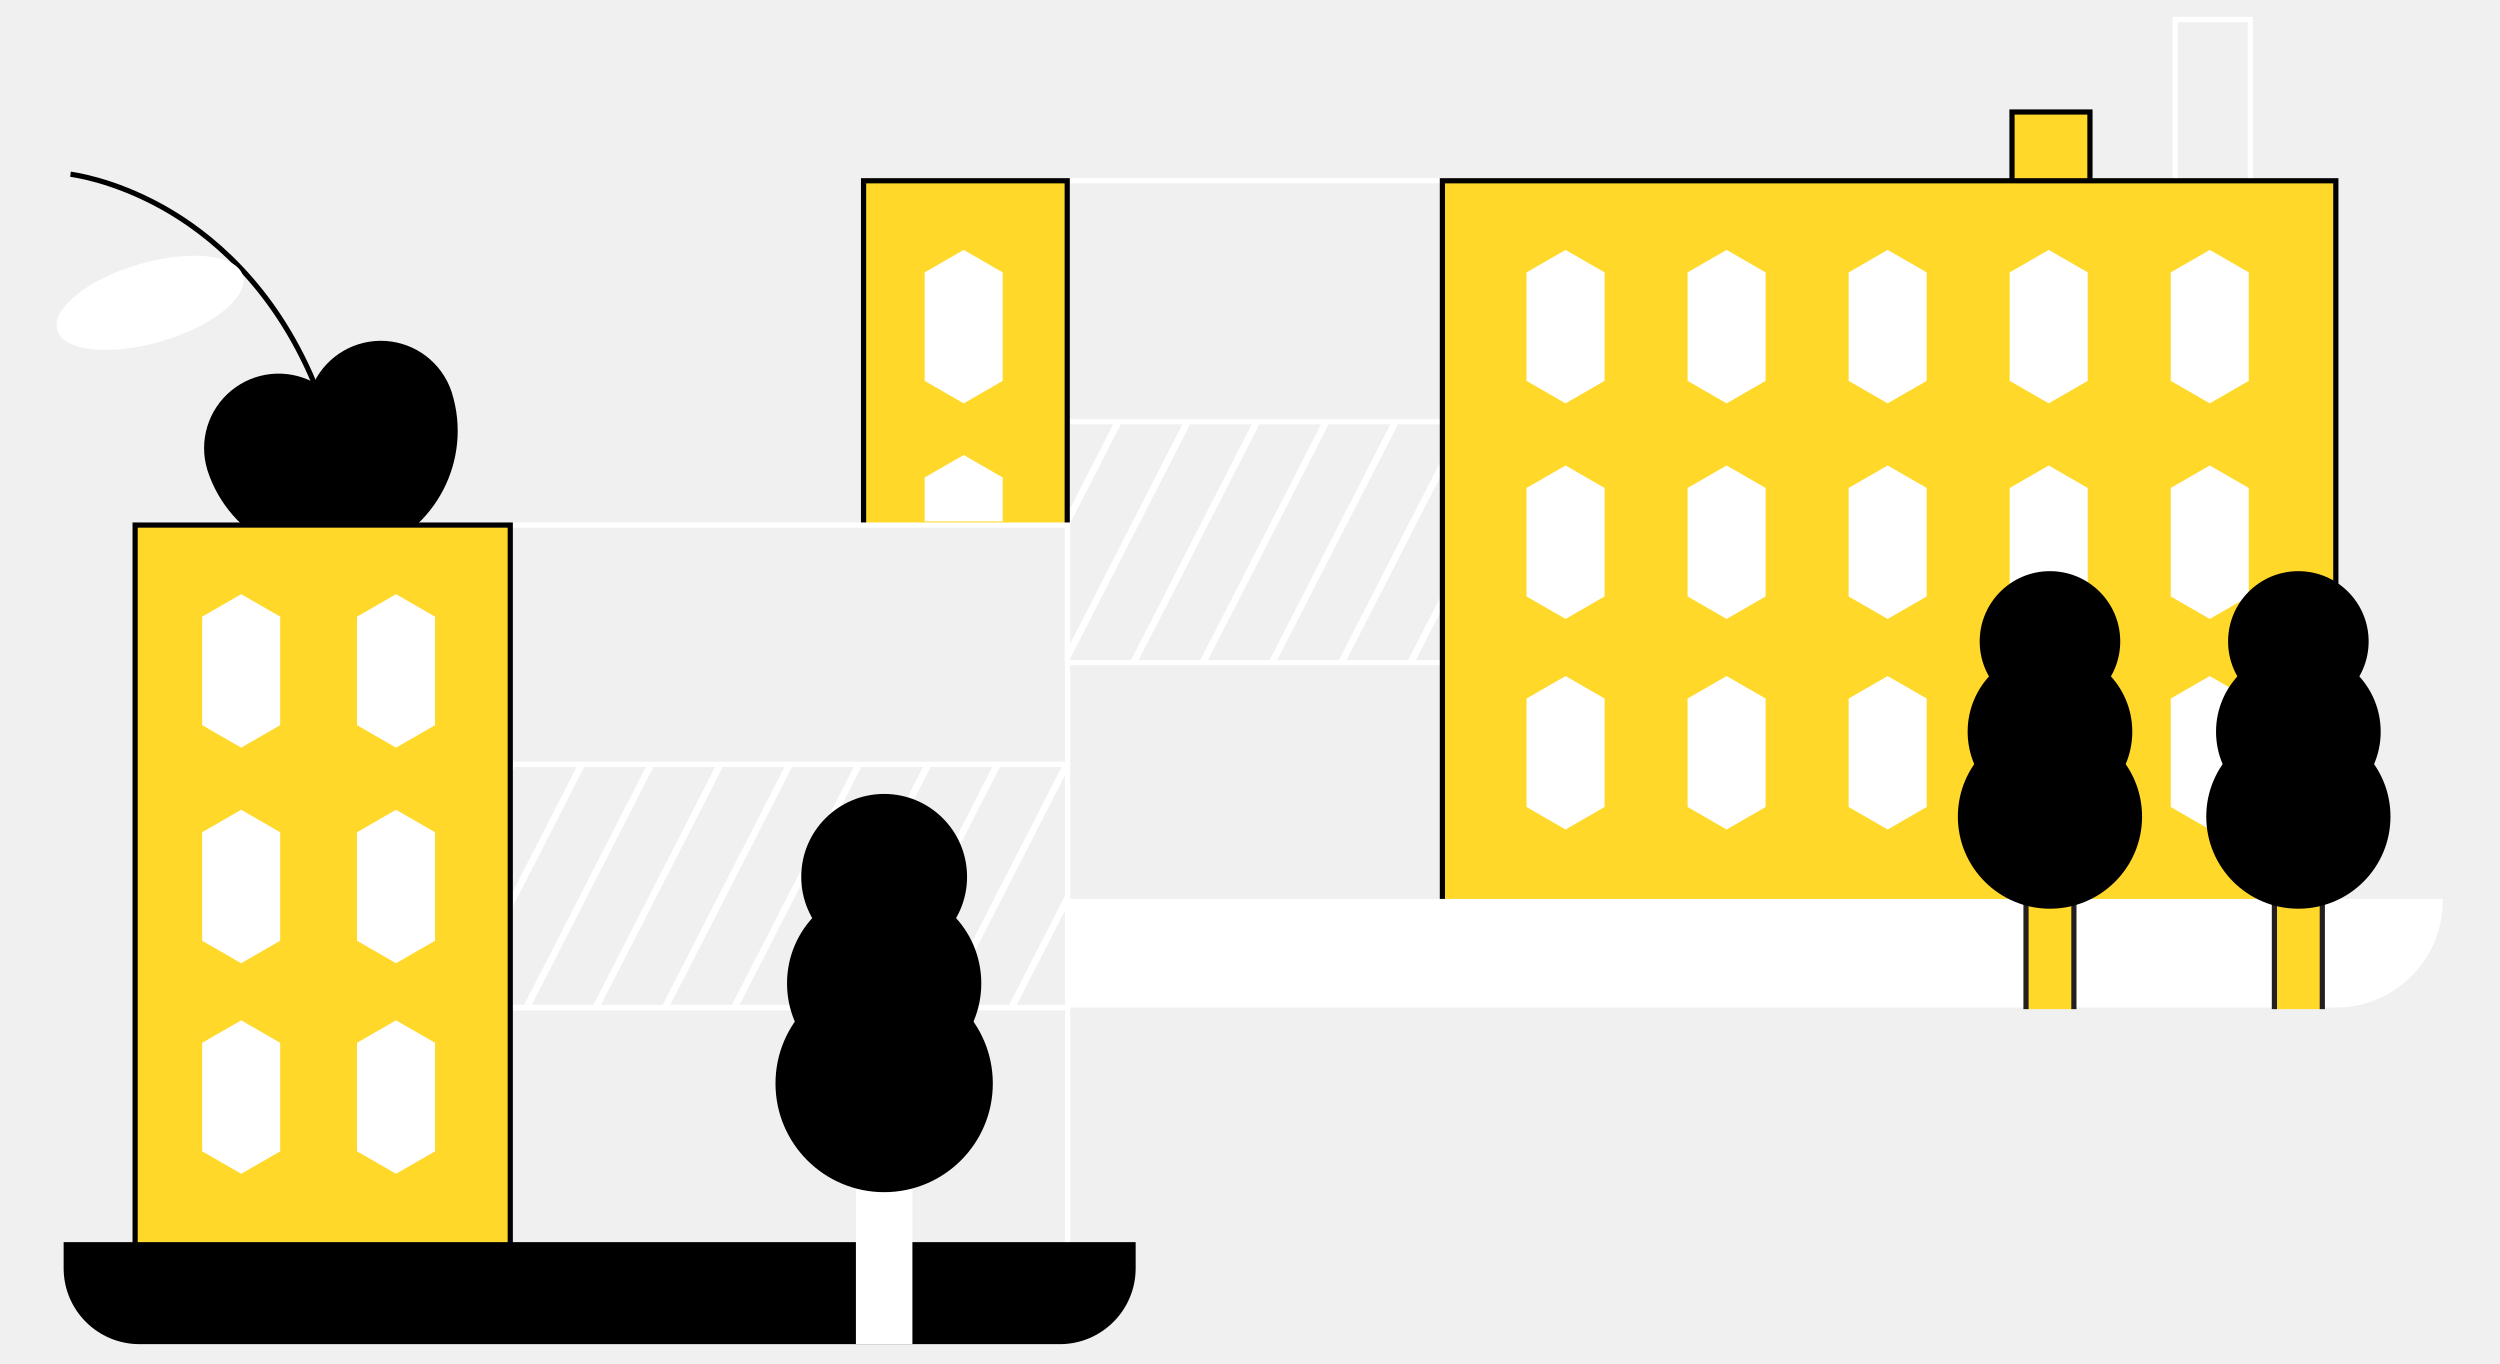
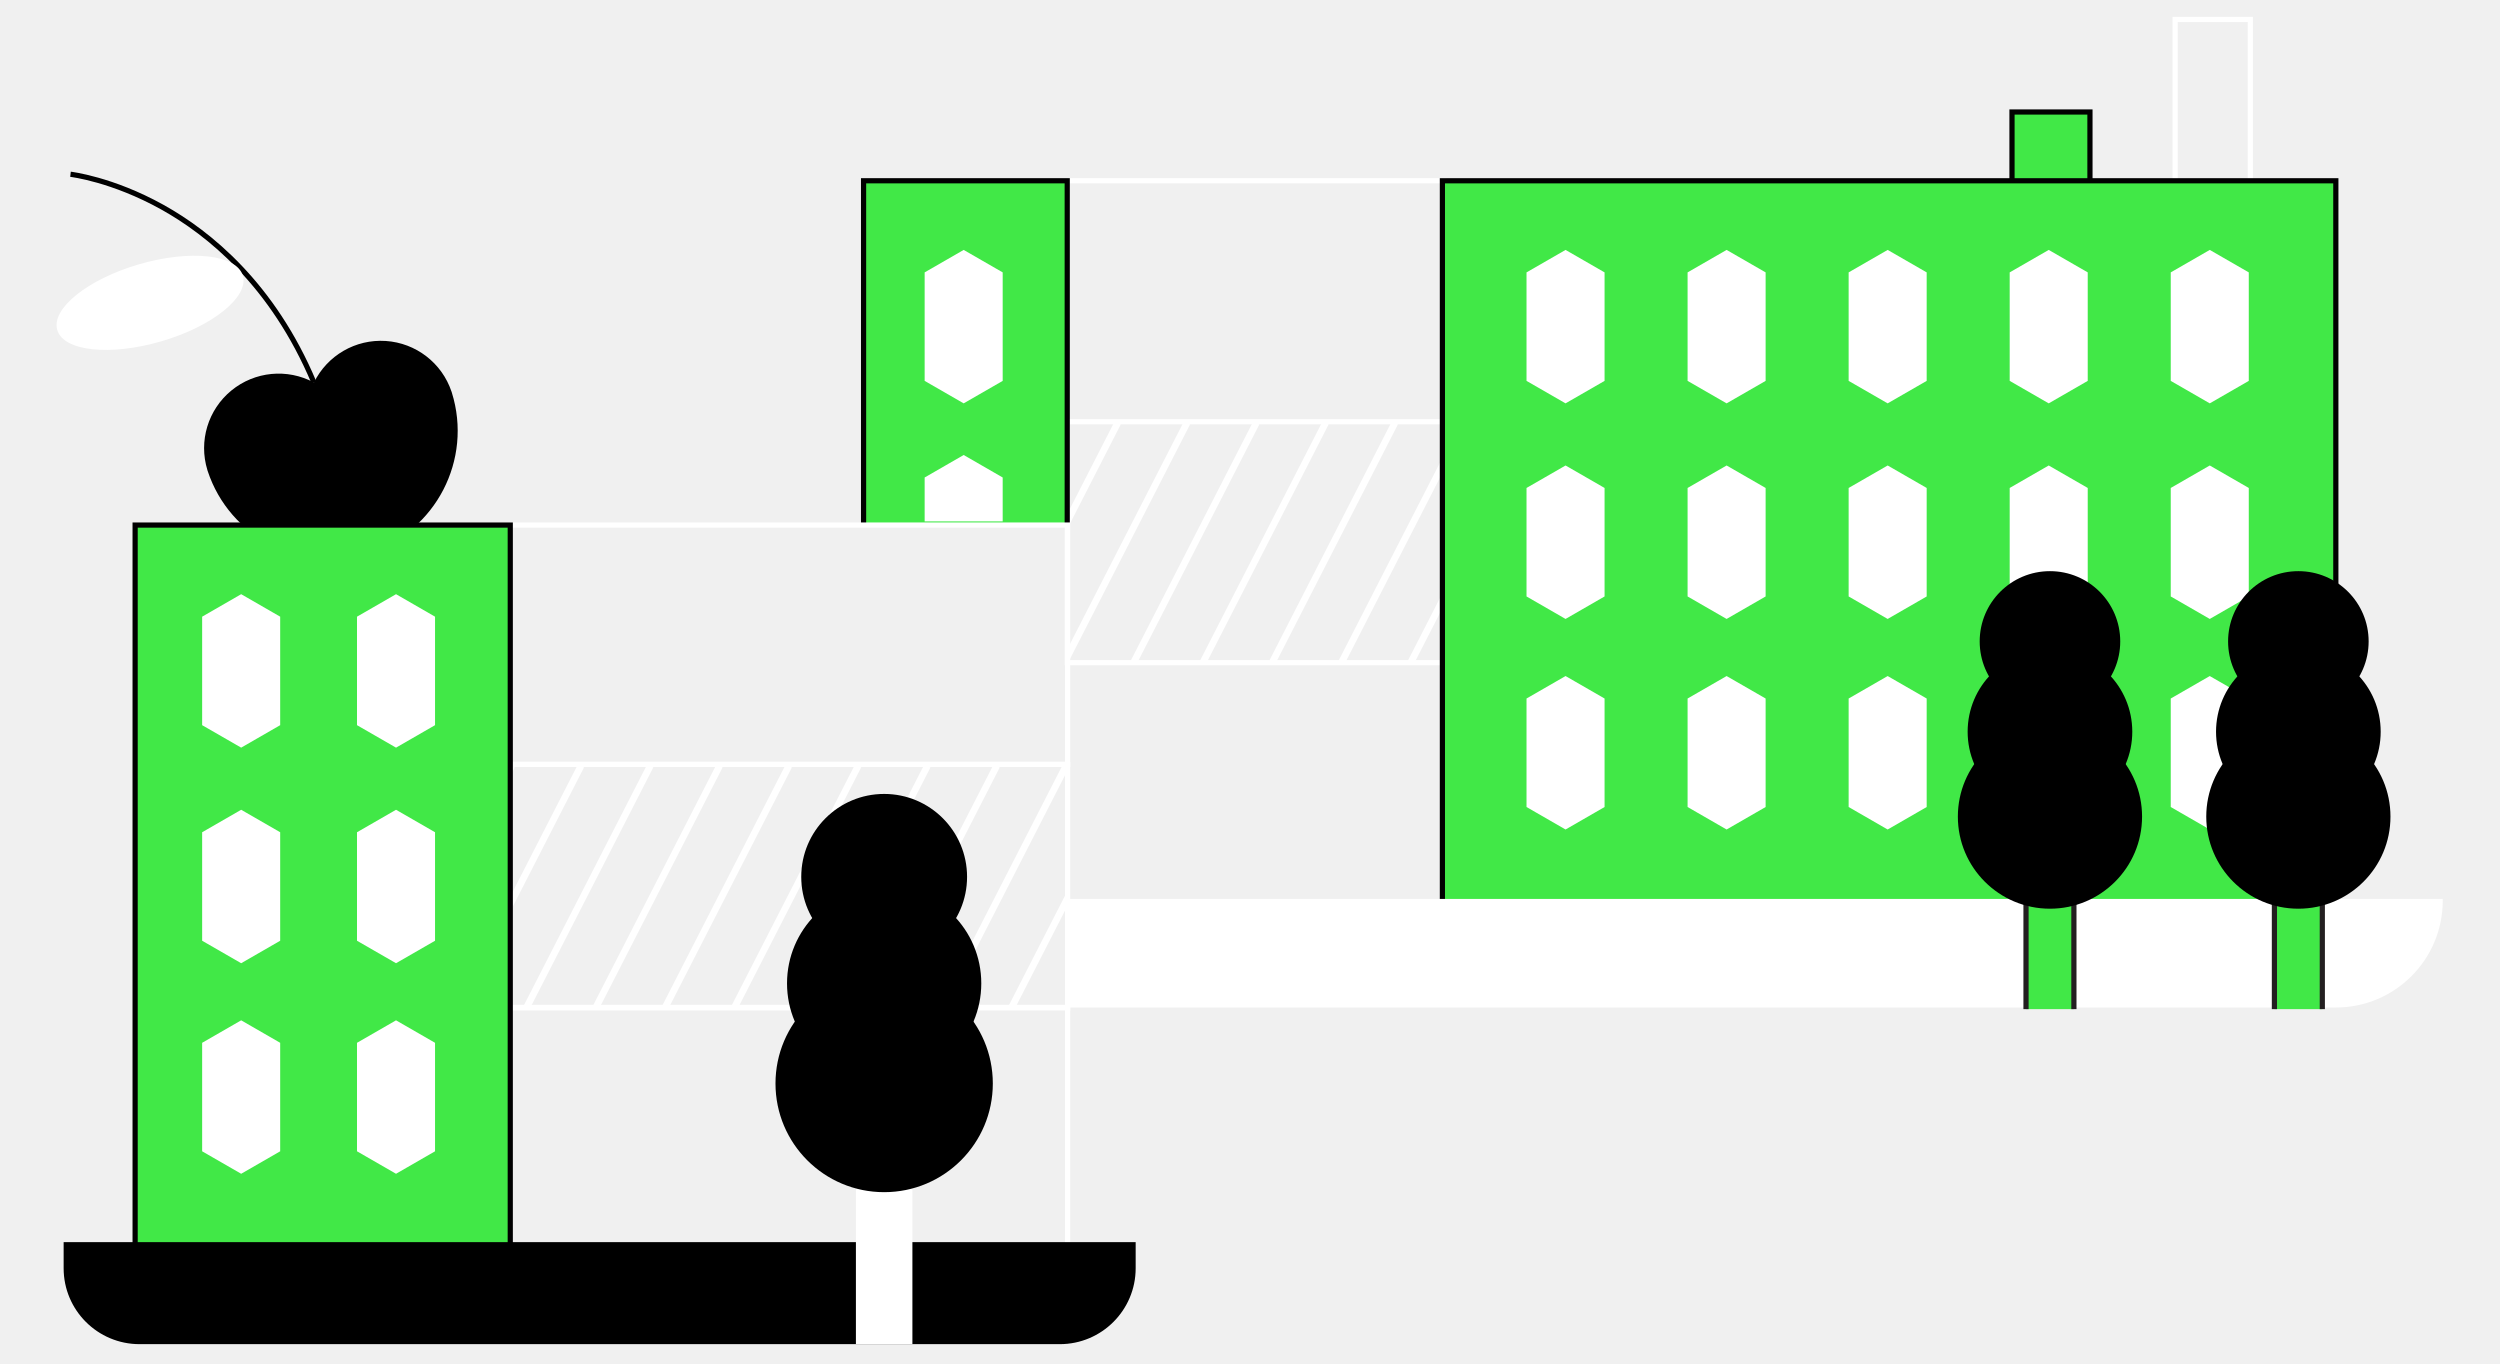
<svg xmlns="http://www.w3.org/2000/svg" viewBox="0 0 1925 1050" xml:space="preserve">
  <path fill="none" d="m1074.07 325.6 2.33 1.19-94.79 185.15h53.1l-4.48-2.29 80.64-157.48V325.6zm-2.95 0h-50.41l2.34 1.19-94.79 185.15h53.1l-4.48-2.29zm-53.35 0h-50.41l2.34 1.19-94.8 185.15h53.11l-4.48-2.29zm-53.35 0h-50.41l2.34 1.19-94.4 184.37v.78h52.71l-4.48-2.29zm-142.47 0v69.84l35.76-69.84zm38.71 0 2.34 1.19-41.05 80.17v92.68l89.11-174.04zm227.4 186.34-4.47-2.29 27.28-53.28v-92.68l-75.91 148.25zm22.81 0v-44.05l-22.56 44.05z" />
  <path fill="#FFF" d="M860.66 325.6h-2.95l-35.76 69.84v11.52L863 326.79zm53.35 0h-2.95l-89.11 174.04v11.52l94.4-184.37zm120.7 186.34h.25l75.91-148.25v-11.52l-80.64 157.48zM967.36 325.6h-2.94l-94.24 184.05 4.48 2.29h.24l94.8-185.15zm120.7 186.34h.25l22.56-44.05v-11.52l-27.28 53.28zm-67.35-186.34h-2.94l-94.24 184.05 4.48 2.29h.25l94.79-185.15zm53.36 0h-2.95l-94.24 184.05 4.48 2.29h.25l94.79-185.15zm660.71-183.76h-61.94V13h61.94v128.84zm-57.94-4h53.94V17h-53.94v120.84z" />
-   <path fill="#FFD829" d="M1549.24 86.24h60.02v53.61h-60.02z" />
+   <path fill="#41E847" d="M1549.24 86.24h60.02v53.61h-60.02z" />
  <path d="M1611.26 141.84h-64.02v-57.6h64.02v57.6zm-60.02-4h56.02v-49.6h-56.02v49.6z" />
  <path fill="#FFF" d="M1113.62 697.82h-291.5v-4h287.5V141.19h-287.5v-4h291.5z" />
  <path fill="#FFF" d="M1113.62 512.27H819.85V322.73h293.77v189.54zm-289.77-4h285.77V326.73H823.85v181.54z" />
-   <path fill="#FFD829" d="M664.95 405.39v-266.2h156.81v266.2" />
+   <path fill="#41E847" d="M664.95 405.39v-266.2h156.81v266.2" />
  <path d="M823.76 405.39h-4v-264.2H666.95v264.2h-4v-268.2h160.81z" />
-   <path fill="#FFD829" d="M1110.63 139.19h687.95v555.74h-687.95z" />
+   <path fill="#41E847" d="M1110.63 139.19h687.95v555.74h-687.95z" />
  <path d="M1800.59 696.92h-691.95V137.2h691.95v559.73zm-687.95-4h683.95V141.2h-683.95v551.73z" />
  <path fill="#FFF" d="M822.35 692.2h1058.57v1.23a82.35 82.35 0 0 1-82.36 82.35h-976.5m413.46-482.5-30.05 17.31-30.05-17.31v-83.54l30.06-17.31 30.04 17.31zm0 165.99-30.05 17.32-30.05-17.32v-83.54l30.06-17.31 30.04 17.31zm0 162.13-30.05 17.32-30.05-17.32v-83.54l30.06-17.31 30.04 17.31zM772.07 293.28l-30.05 17.31-30.04-17.31v-83.54l30.05-17.31 30.04 17.31zm-60.09 108.19v-33.8l30.05-17.32 30.04 17.32v33.8m587.46-108.19-30.05 17.31-30.04-17.31v-83.54l30.05-17.31 30.04 17.31zm0 165.99-30.05 17.32-30.04-17.32v-83.54l30.05-17.31 30.04 17.31zm0 162.13-30.05 17.32-30.04-17.32v-83.54l30.05-17.31 30.04 17.31zm124.01-328.12-30.05 17.31-30.04-17.31v-83.54l30.05-17.31 30.04 17.31zm0 165.99-30.05 17.32-30.04-17.32v-83.54l30.05-17.31 30.04 17.31zm0 162.13-30.05 17.32-30.04-17.32v-83.54l30.05-17.31 30.04 17.31zm124.01-328.12-30.04 17.31-30.05-17.31v-83.54l30.05-17.31 30.04 17.31zm0 165.99-30.04 17.32-30.05-17.32v-83.54l30.05-17.31 30.04 17.31zm0 148.69-30.04 17.31-30.05-17.31v-83.54l30.05-17.32 30.04 17.32zm124.01-314.68-30.04 17.31-30.05-17.31v-83.54l30.05-17.31 30.04 17.31zm0 165.99-30.04 17.32-30.05-17.32v-83.54l30.05-17.31 30.04 17.31zm0 162.13-30.04 17.32-30.05-17.32v-83.54l30.05-17.31 30.04 17.31z" />
-   <path fill="#FFD829" d="M1596.9 777.03V662.76c0-3.8-8.25-6.87-18.43-6.87s-18.44 3.07-18.44 6.87v114.27" />
+   <path fill="#41E847" d="M1596.9 777.03V662.76c0-3.8-8.25-6.87-18.43-6.87s-18.44 3.07-18.44 6.87v114.27" />
  <path fill="#231F20" d="M1598.9 777.03h-4V662.76c0-1.72-6.24-4.87-16.43-4.87s-16.44 3.15-16.44 4.87v114.27h-4V662.76c0-5.82 10.28-8.87 20.44-8.87s20.43 3.05 20.43 8.87v114.27z" />
  <circle cx="1578.47" cy="628.78" r="70.92" />
  <circle cx="1578.47" cy="563.43" r="63.39" />
  <circle cx="1578.47" cy="493.9" r="54.11" />
-   <path fill="#FFD829" d="M1788.17 777.03V662.76c0-3.8-8.25-6.87-18.43-6.87-10.19 0-18.44 3.07-18.44 6.87v114.27" />
+   <path fill="#41E847" d="M1788.17 777.03V662.76c0-3.8-8.25-6.87-18.43-6.87-10.19 0-18.44 3.07-18.44 6.87v114.27" />
  <path fill="#231F20" d="M1790.18 777.03h-4V662.76c0-1.72-6.25-4.87-16.44-4.87s-16.44 3.15-16.44 4.87v114.27h-4V662.76c0-5.82 10.28-8.87 20.44-8.87s20.44 3.05 20.44 8.87v114.27z" />
  <circle cx="1769.74" cy="628.78" r="70.92" />
  <circle cx="1769.74" cy="563.43" r="63.39" />
  <circle cx="1769.74" cy="493.9" r="54.11" />
  <path fill="none" d="M604.46 589.73h-50.4l2.34 1.19-94.8 185.15h53.1l-4.47-2.29zm106.71 0h-50.41l2.34 1.19-94.8 185.15h53.11l-4.48-2.29zm-160.06 0h-50.4l2.33 1.19-94.79 185.15h53.1l-4.47-2.29zm-157.1 0 2.33 1.19-2.33 4.57v92.68l50.4-98.44zm370.51 0h-50.41l2.34 1.19-94.79 185.15h53.1l-4.48-2.29zm56.3 0 1.25.64v-.64zm-323.06 0h-50.4l2.33 1.19-55.68 108.77v76.38H408l-4.47-2.29zm160.06 0h-50.41l2.34 1.19-94.8 185.15h53.1l-4.47-2.29zm123.64 186.34-4.47-2.29 45.08-88.05v-92.69l-93.71 183.03zm36.41-186.34h-50.41l2.34 1.19-94.79 185.15h53.1l-4.48-2.29zm4.2 186.34v-78.83l-40.36 78.83z" />
  <path fill="#FFF" d="M394.01 589.73v5.76l2.33-4.57zm53.35 0h-2.95l-50.4 98.44v11.52l55.68-108.77zm53.35 0h-2.95l-94.23 184.05 4.47 2.29h.25l94.79-185.15zm213.4 0h-2.94l-94.24 184.05 4.48 2.29h.25l94.79-185.15zm-160.05 0h-2.95l-94.23 184.05 4.47 2.29h.25l94.8-185.15zm213.4 0h-2.94l-94.24 184.05 4.48 2.29h.25l94.79-185.15zm-160.05 0h-2.95l-94.23 184.05 4.47 2.29h.25l94.8-185.15zm210.46 0-94.24 184.05 4.48 2.29h.25l93.71-183.03v-2.67l-1.25-.64zm-157.11 0h-2.94l-94.24 184.05 4.47 2.29h.25l94.8-185.15zm120.7 186.34h.25l40.36-78.83v-11.51l-45.08 88.05z" />
  <path d="m347.83 302.03-.14-.47h-.02a57.38 57.38 0 0 0-105.93-7.01 57.38 57.38 0 0 0-82.06 67.35h-.02l.16.47.07.24c16.94 51.47 72.27 79.72 123.96 63.13 51.68-16.59 80.24-71.76 64.05-123.48h.01l-.08-.23z" />
  <path fill="#FFF" d="M824.07 590.61H392.91v-4h427.16V406.29H392.91v-4h431.16z" />
  <path fill="#FFF" d="M824.07 778.07H392.91v-4h427.16V590.61H392.91v-4h431.16z" />
  <path fill="#FFF" d="M824.07 962.02H392.91v-4h427.16V777.69H392.91v-4h431.16z" />
-   <path fill="#FFD829" d="M104.04 404.29h288.87v555.74H104.04z" />
+   <path fill="#41E847" d="M104.04 404.29h288.87v555.74H104.04z" />
  <path d="M394.9 962.02H102.05V402.3H394.9v559.73zm-288.86-4H390.9V406.3H106.04v551.73z" />
  <path fill="#FFF" d="m215.74 558.38-30.04 17.31-30.05-17.31v-83.54l30.05-17.32 30.04 17.32zm0 165.99-30.04 17.31-30.05-17.31v-83.54l30.05-17.31 30.04 17.31zm0 162.13-30.04 17.31-30.05-17.31v-83.54l30.05-17.31 30.04 17.31zm119.24-328.12-30.04 17.31-30.05-17.31v-83.54l30.05-17.32 30.04 17.32zm0 165.99-30.04 17.31-30.05-17.31v-83.54l30.05-17.31 30.04 17.31zm0 162.13-30.04 17.31-30.05-17.31v-83.54l30.05-17.31 30.04 17.31z" />
  <path d="M816.02 1035H107.46A58.45 58.45 0 0 1 49 976.55v-20.1h825.46v20.1a58.45 58.45 0 0 1-58.45 58.45z" />
  <path fill="#FFF" d="M702.55 1035V900.18c0-4.47-9.73-8.1-21.75-8.1s-21.75 3.63-21.75 8.1V1035h43.5z" />
  <circle cx="680.8" cy="834.3" r="83.67" />
  <circle cx="680.8" cy="757.2" r="74.79" />
  <circle cx="680.8" cy="675.17" r="63.84" />
  <path d="M239.9 295.32c-31.53-75.01-80.35-114.28-115.76-134.01-38.4-21.4-69.76-25.1-70.07-25.13l.44-3.98c.32.04 32.33 3.78 71.4 25.52 36.02 20.03 85.67 59.9 117.67 136.06l-3.68 1.54z" />
  <ellipse transform="rotate(-16.31 115.54 233.19)" fill="#FFF" cx="115.54" cy="233.18" rx="74.45" ry="30.87" />
</svg>
